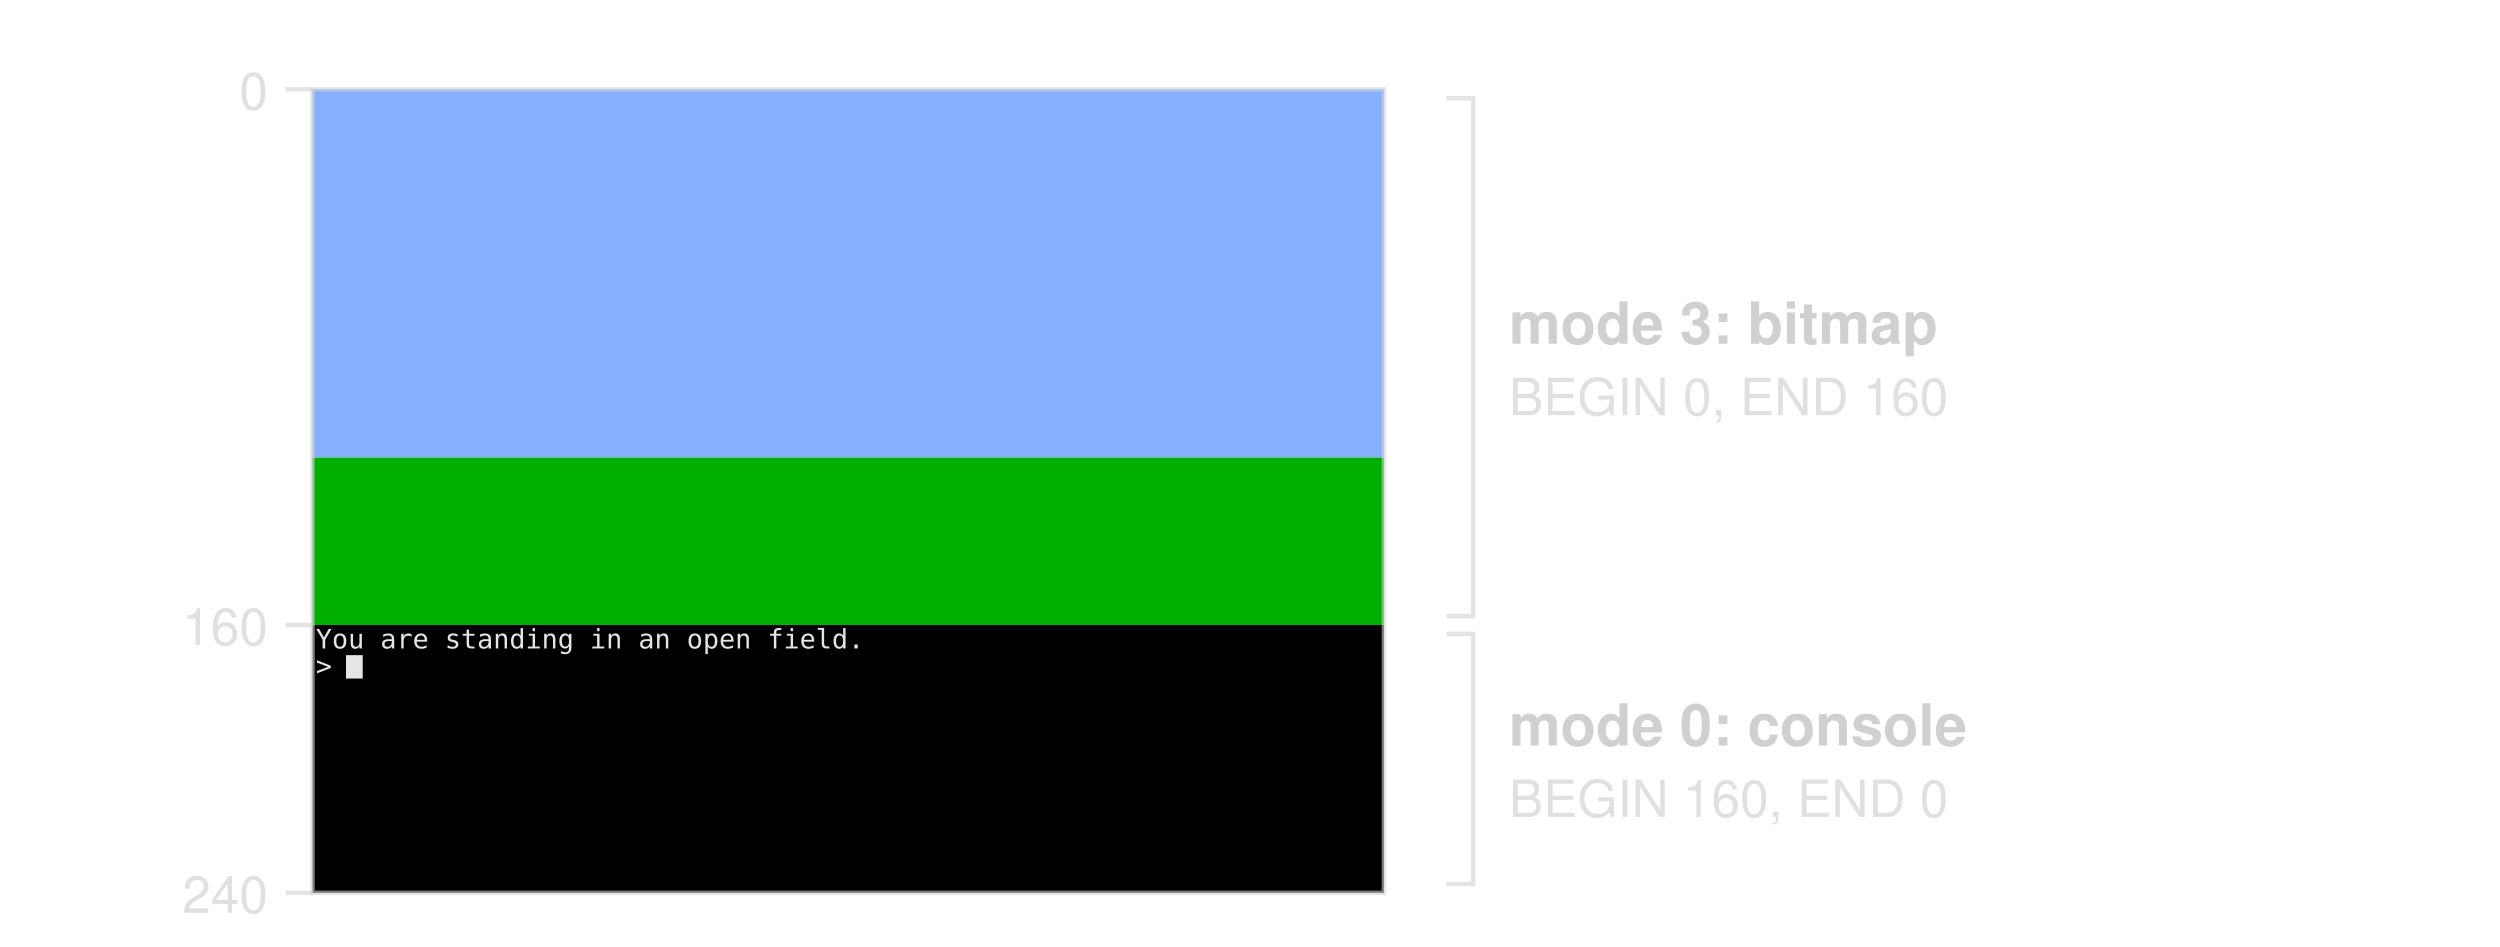
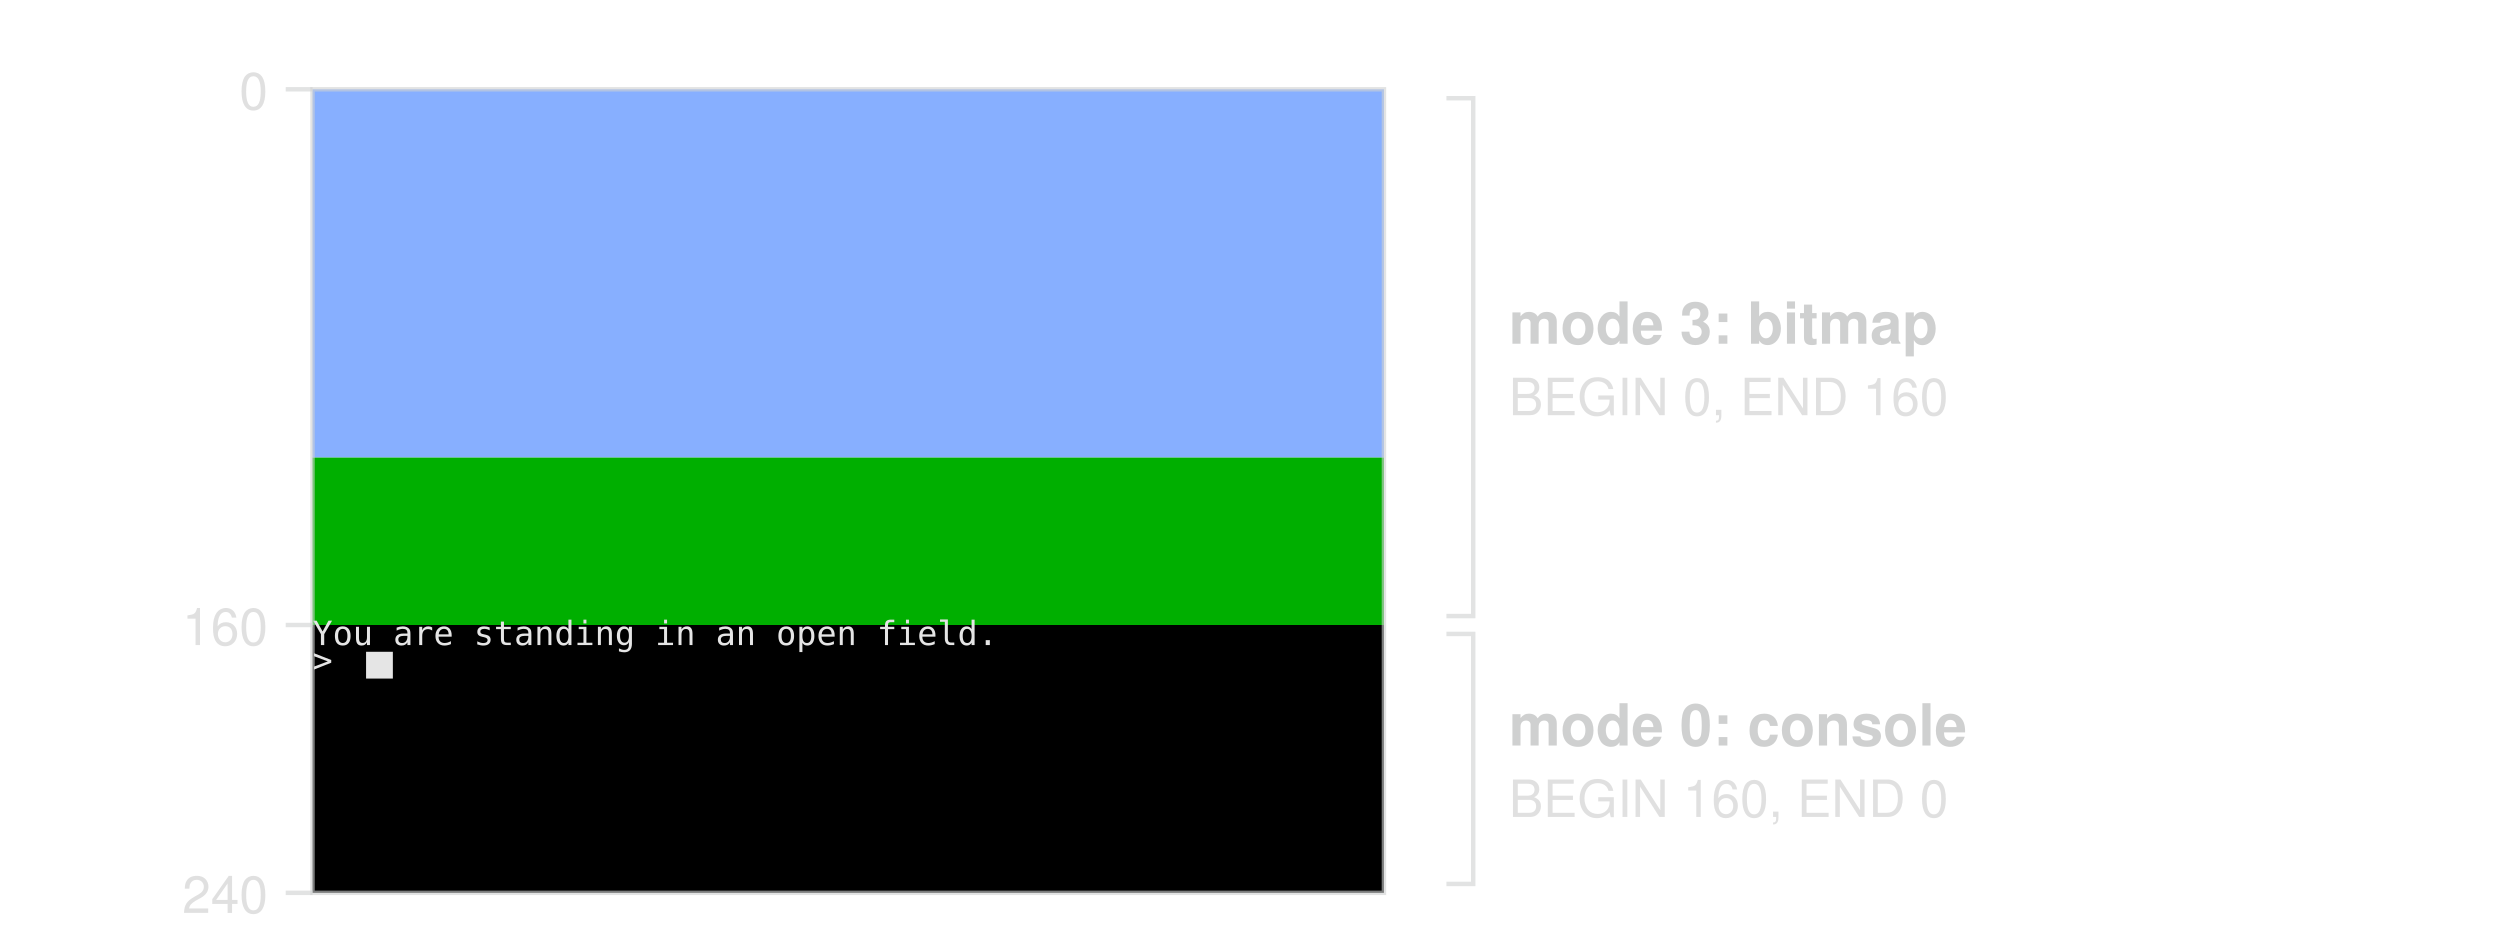
<svg xmlns="http://www.w3.org/2000/svg" width="560" height="212" viewBox="0 0 560 212" role="img" aria-labelledby="title desc" font-size="13" fill="currentColor">
  <style>
  svg { color: #cfd0d0; }
  text { font-family: -apple-system, BlinkMacSystemFont, 'Segoe UI', Helvetica, Arial, sans-serif; }
</style>
  <g transform="translate(70 20) scale(0.75)">
    <rect width="320" height="110" fill="#87afff" />
    <rect y="110" width="320" height="50" fill="#00af00" />
    <rect y="160" width="320" height="80" fill="#000000" />
-     <text x="1" y="167" style="font-family:monospace" font-size="8" fill="#e5e5e5">You are standing in an open field.</text>
-     <text x="1" y="175" style="font-family:monospace" font-size="8" fill="#e5e5e5">&gt;</text>
-     <rect x="10" y="169" width="5" height="7" fill="#e5e5e5" />
+     <text x="0" y="166" style="font-family:monospace" font-size="10" textLength="280" lengthAdjust="spacingAndGlyphs" fill="#e5e5e5">You are standing in an open field.</text>
+     <text x="0" y="174" style="font-family:monospace" font-size="10" textLength="8" lengthAdjust="spacingAndGlyphs" fill="#e5e5e5">&gt;</text>
+     <rect x="16" y="168" width="8" height="8" fill="#e5e5e5" />
  </g>
  <rect x="70" y="20" width="240.0" height="180.0" fill="none" stroke="currentColor" stroke-opacity="0.6" />
  <line x1="64" y1="20.0" x2="70" y2="20.0" stroke="currentColor" stroke-opacity="0.6" />
  <text x="60" y="24.5" text-anchor="end" fill-opacity="0.65" font-size="11.5">0</text>
  <line x1="64" y1="140.0" x2="70" y2="140.0" stroke="currentColor" stroke-opacity="0.6" />
  <text x="60" y="144.5" text-anchor="end" fill-opacity="0.65" font-size="11.5">160</text>
  <line x1="64" y1="200.0" x2="70" y2="200.0" stroke="currentColor" stroke-opacity="0.6" />
  <text x="60" y="204.5" text-anchor="end" fill-opacity="0.65" font-size="11.5">240</text>
  <path d="M324.0 22.0 h6 V138.0 h-6" fill="none" stroke="currentColor" stroke-opacity="0.6" />
  <text x="338.0" y="77.0" font-weight="600">mode 3: bitmap</text>
  <text x="338.0" y="93.0" fill-opacity="0.65" font-size="11.5">BEGIN 0, END 160</text>
  <path d="M324.0 142.0 h6 V198.0 h-6" fill="none" stroke="currentColor" stroke-opacity="0.6" />
  <text x="338.0" y="167.0" font-weight="600">mode 0: console</text>
  <text x="338.0" y="183.0" fill-opacity="0.65" font-size="11.5">BEGIN 160, END 0</text>
</svg>
